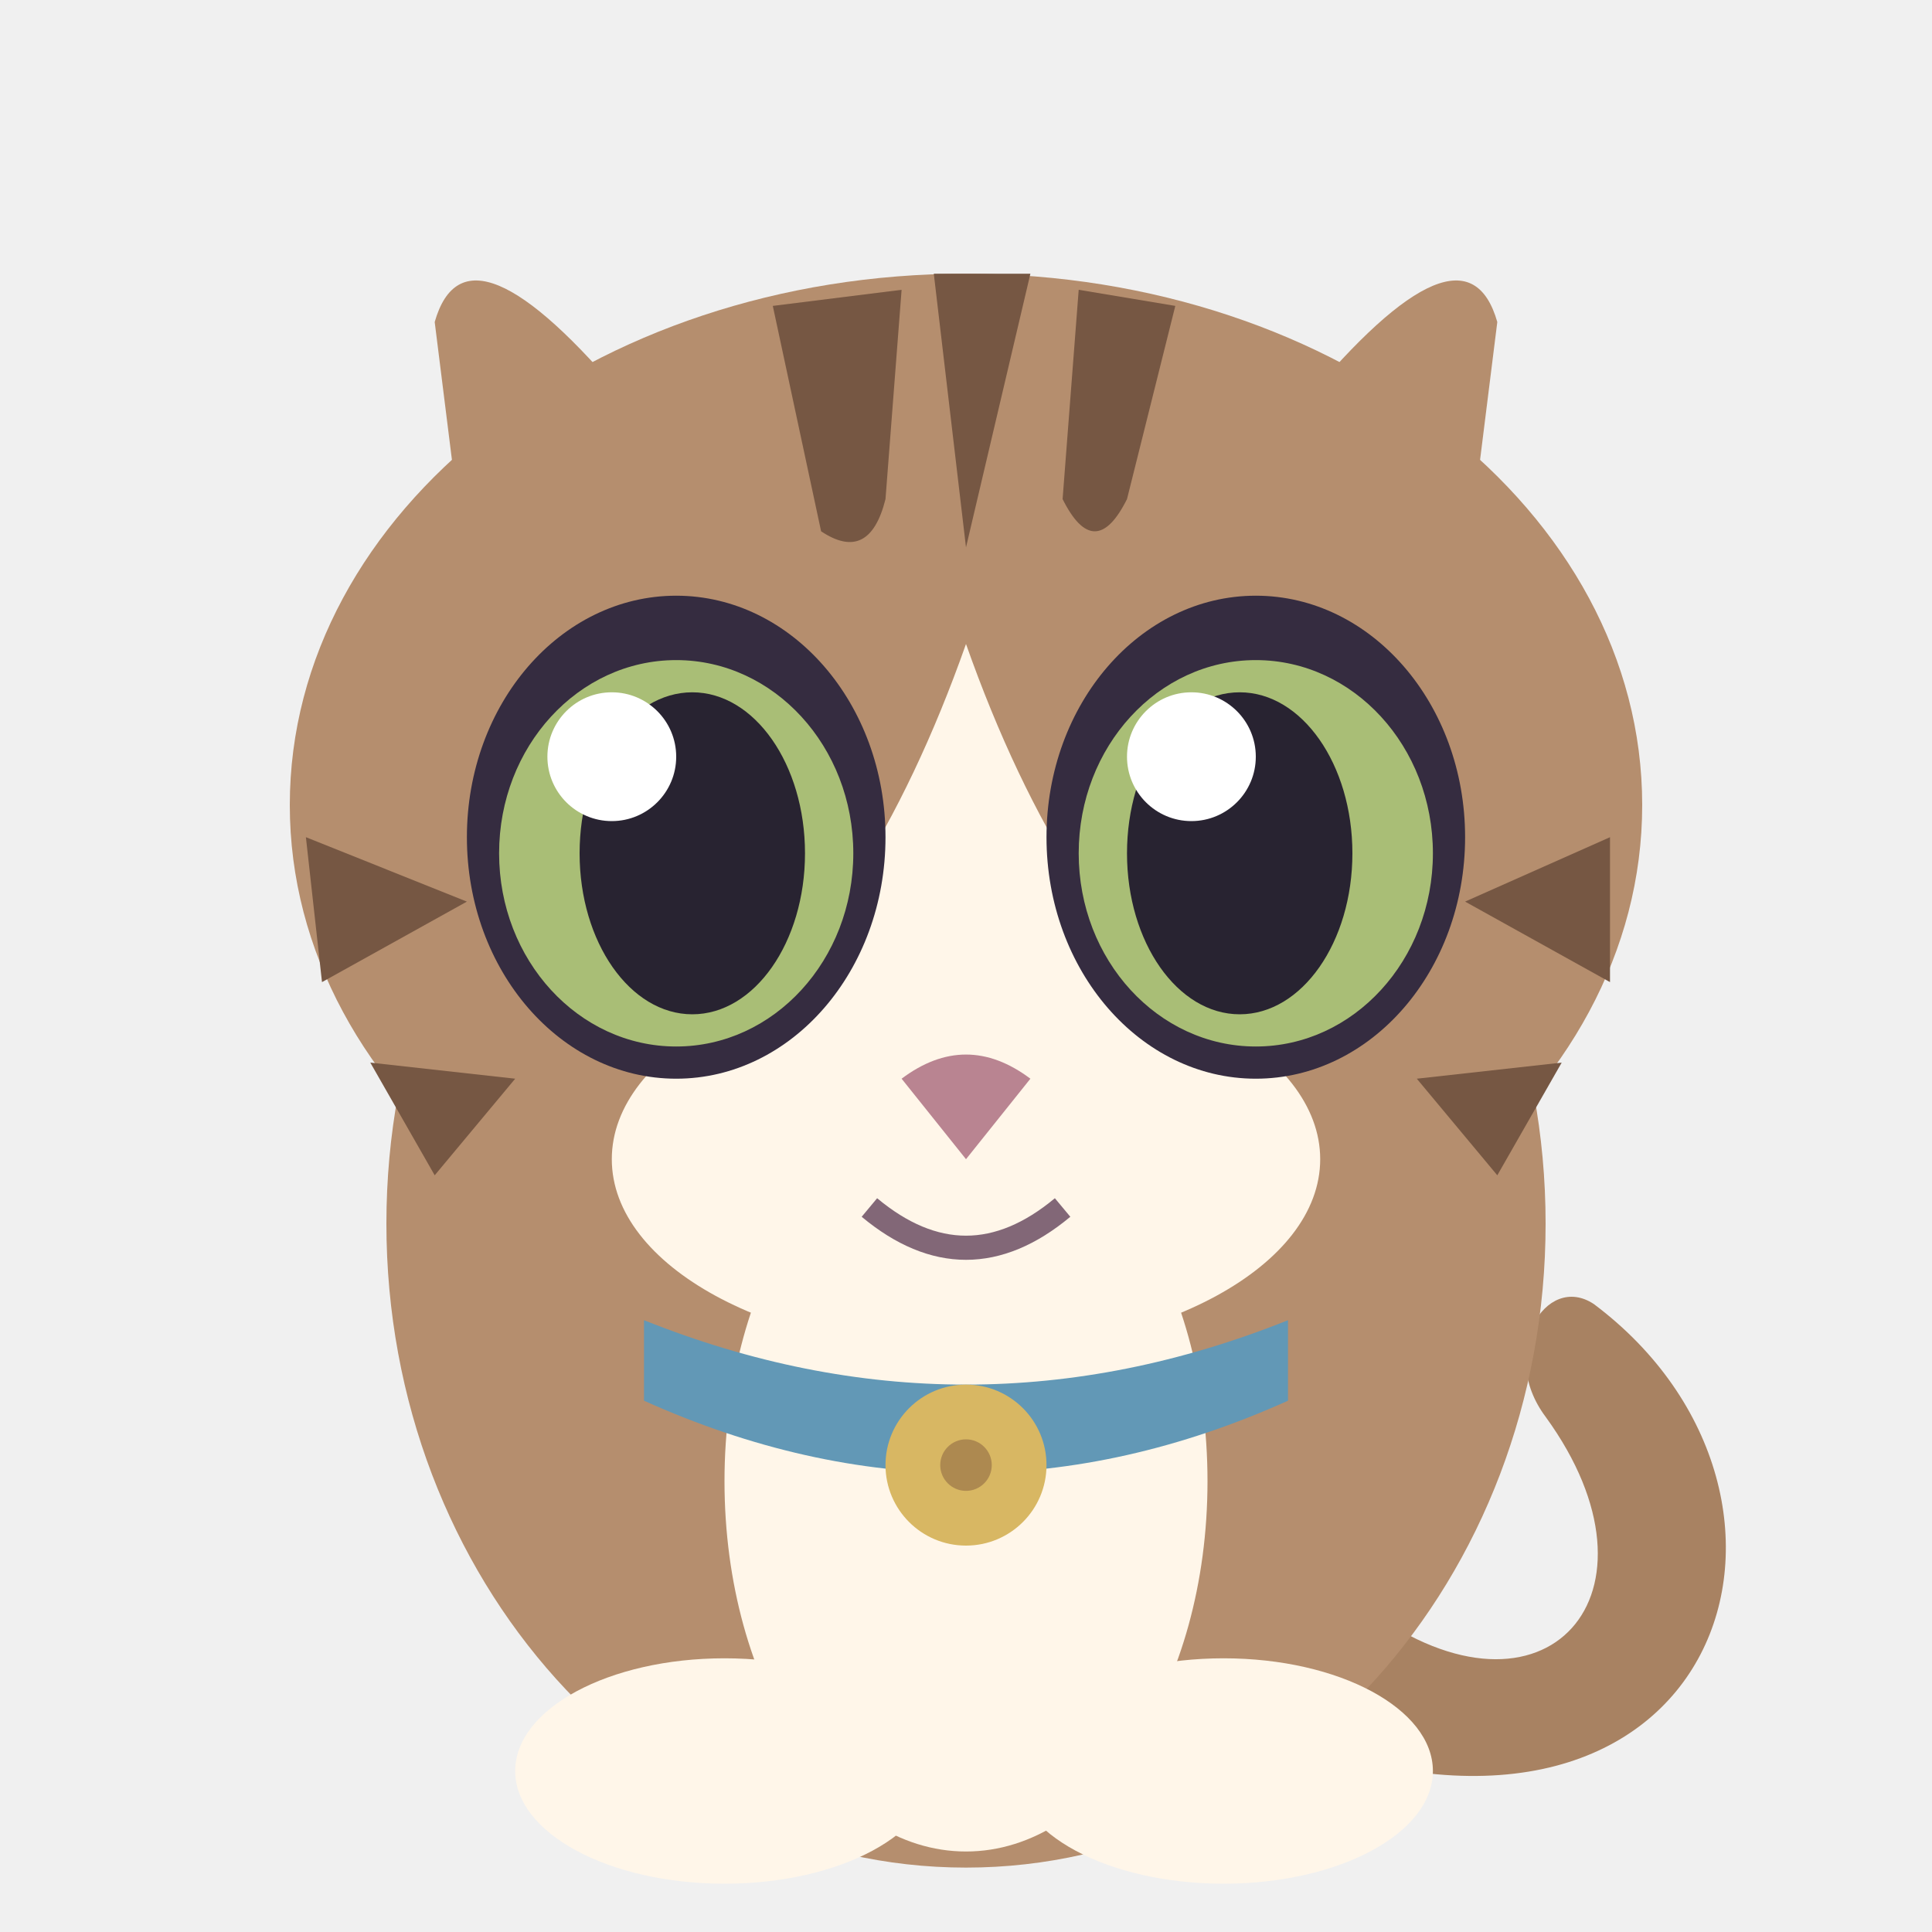
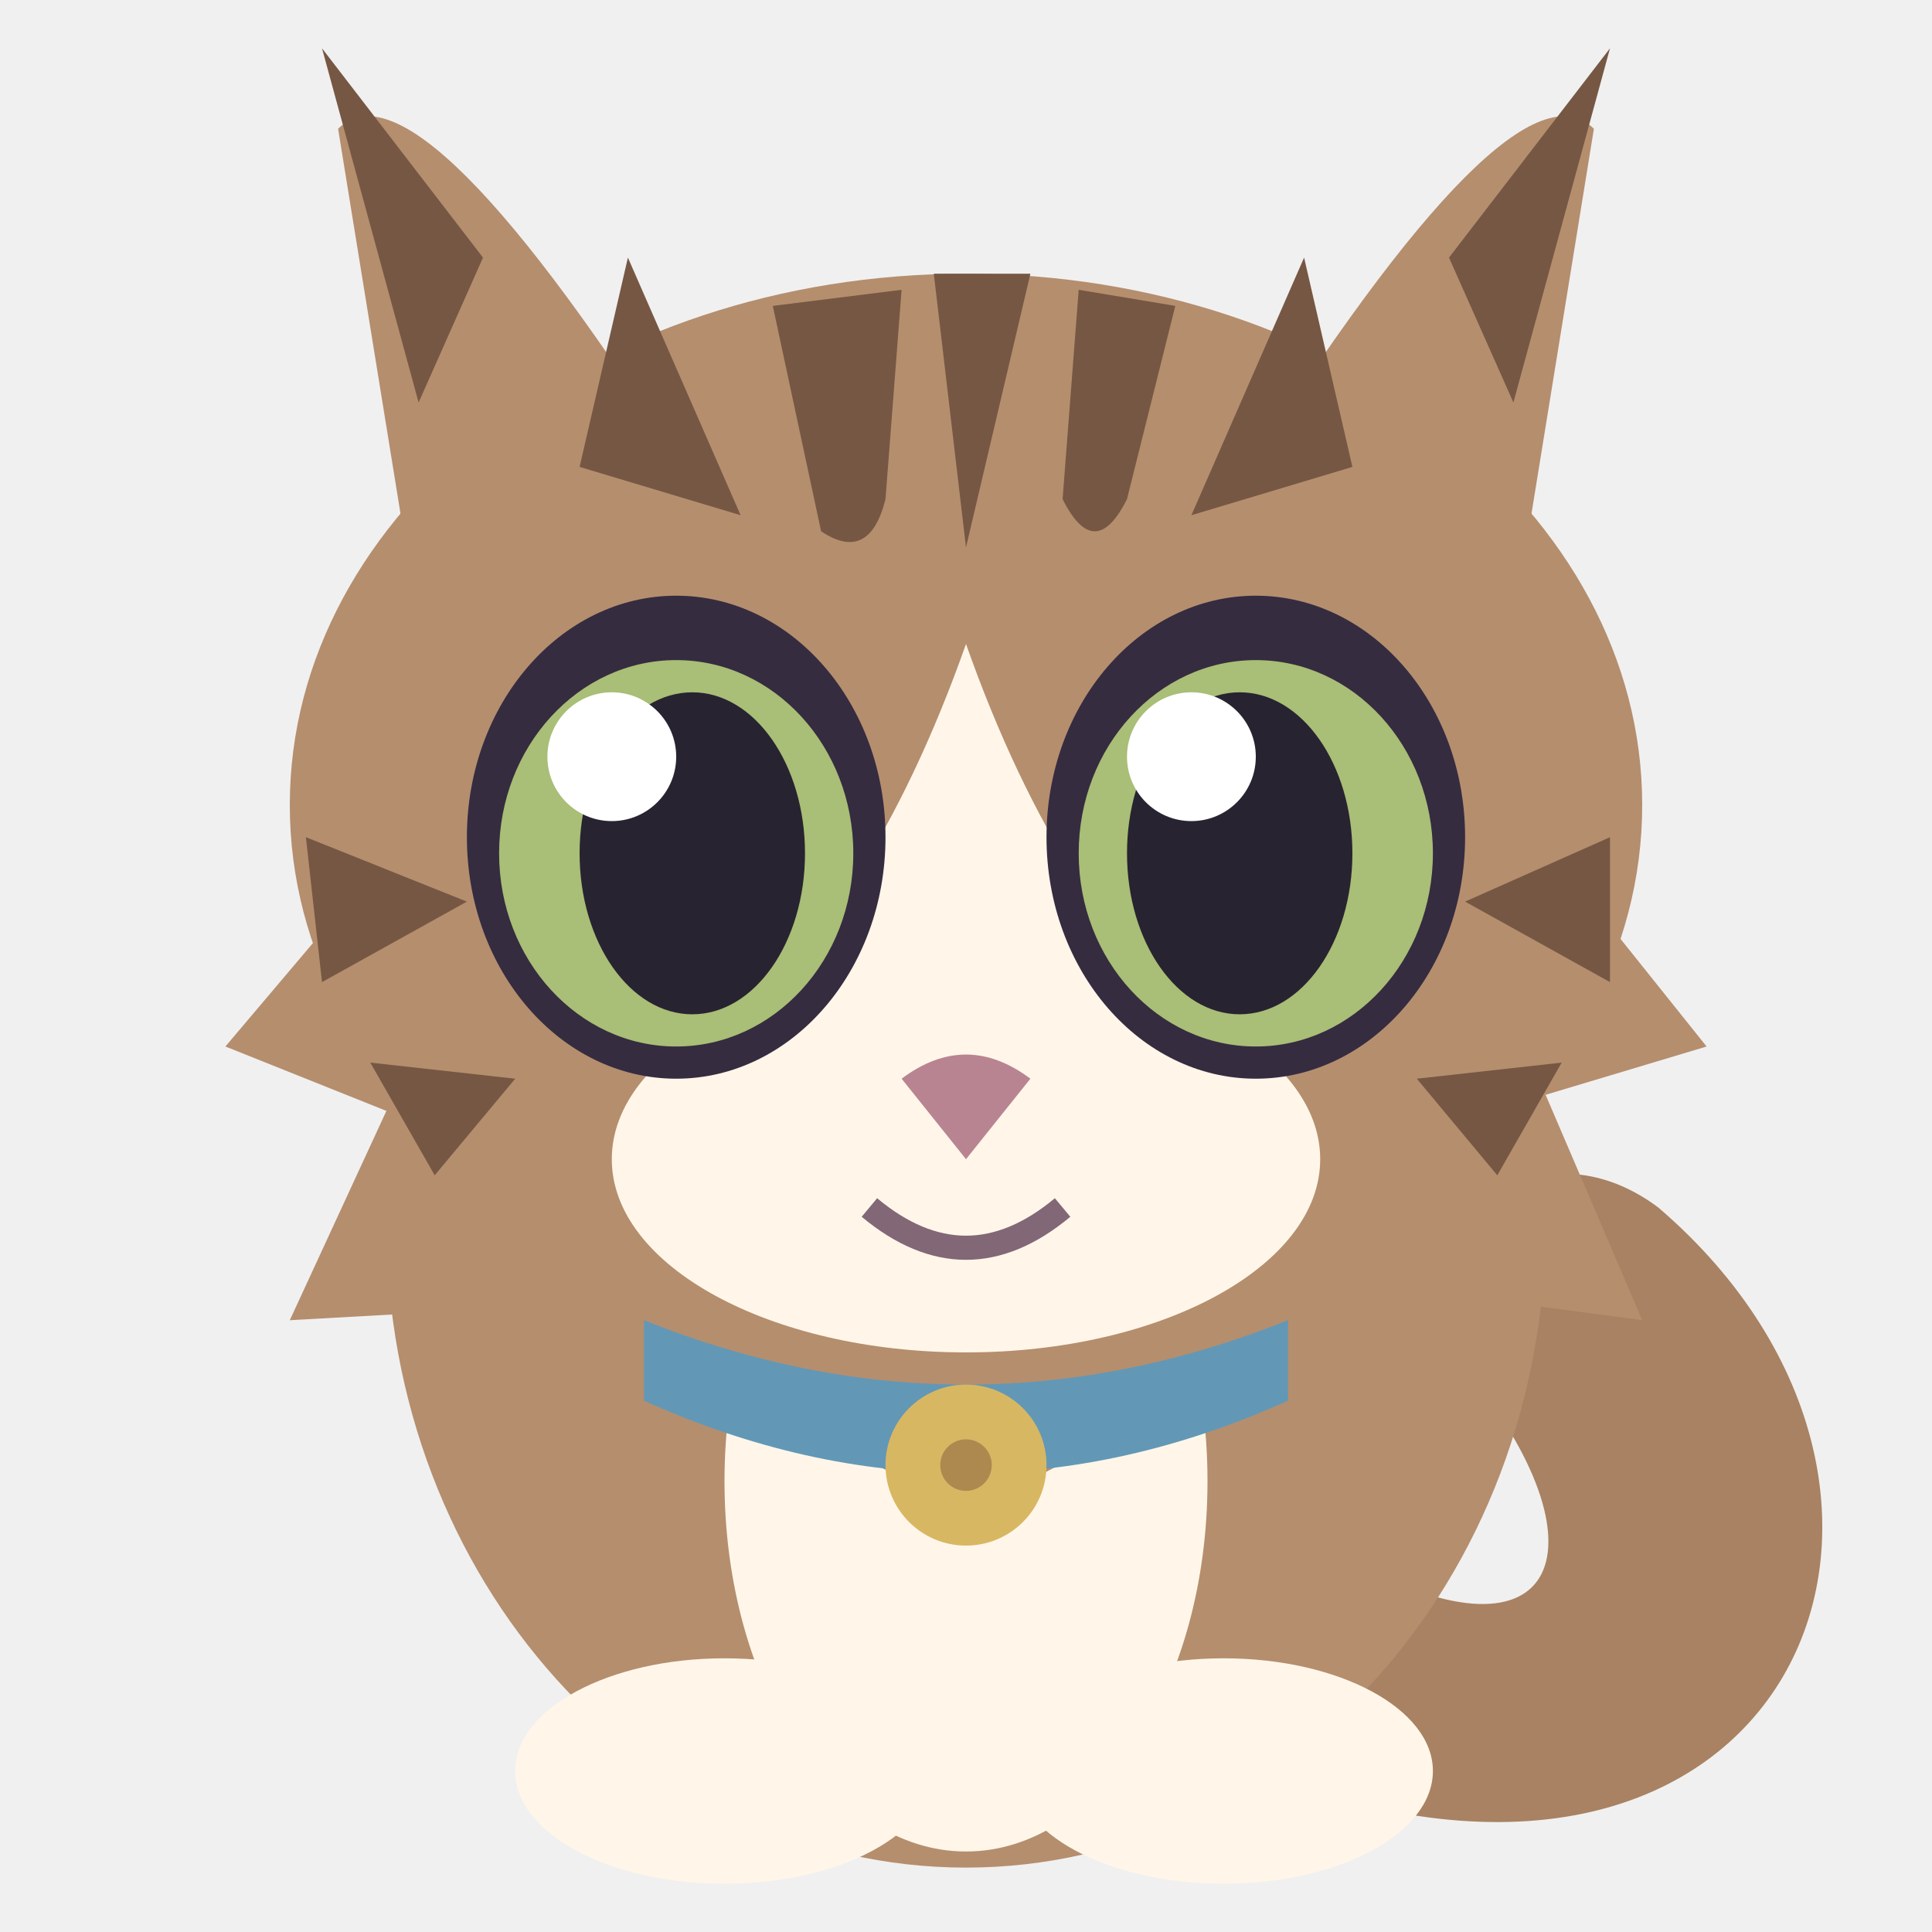
- <svg xmlns="http://www.w3.org/2000/svg" viewBox="0 0 120 120" role="img" aria-label="Mochi, a round brown tabby cat">
-   <path d="M80 108 C107 118 115 93 99 81 C96 79 93 84 96 88 C104 99 96 108 85 100Z" fill="#a88262" />
-   <path d="M30 44 L27 20 Q29 13 39 25 L45 38" fill="#b58e6e" />
-   <path d="M30 44 L27 20 Q29 13 39 25 L45 38" transform="translate(120 0) scale(-1 1)" fill="#b58e6e" />
+ <svg xmlns="http://www.w3.org/2000/svg" viewBox="0 0 120 120" role="img" aria-label="Mochi, a fluffy brown tabby Maine Coon cat">
+   <path d="M78 110 C111 123 124 93 103 75 C95 69 86 77 91 85 C100 96 97 104 84 97Z" fill="#a88262" />
+   <path d="M27 45 L21 8 Q26 3 43 30 L44 41" fill="#b58e6e" />
+   <path d="M27 45 L21 8 Q26 3 43 30 L44 41" transform="translate(120 0) scale(-1 1)" fill="#b58e6e" />
  <ellipse cx="60" cy="76" rx="36" ry="40" fill="#b58e6e" />
  <ellipse cx="60" cy="92" rx="15" ry="23" fill="#fff6e9" />
+   <path d="M25 52 L14 65 L24 69 L18 82 L36 81 L60 94 L87 80 L102 82 L96 68 L106 65 L94 50Z" fill="#b58e6e" />
  <ellipse cx="60" cy="50" rx="42" ry="33" fill="#b58e6e" />
  <path d="M48 19 L51 33 Q54 35 55 31 L56 18 M58 17 L60 34 L64 17 M67 18 L66 31 Q68 35 70 31 L73 19 M19 52 L29 56 L20 61 M100 52 L91 56 L100 61 M23 66 L32 67 L27 73 M97 66 L88 67 L93 73" fill="#765743" />
  <path d="M60 40 Q54 57 44 65 L76 65 Q66 57 60 40Z" fill="#fff6e9" />
+   <path d="M36 29 L39 16 L46 32 M74 32 L81 16 L84 29 M30 16 L20 3 L26 25 M90 16 L100 3 L94 25" fill="#765743" />
  <ellipse cx="60" cy="72" rx="22" ry="12" fill="#fff6e9" />
  <g class="cf-eyes">
    <ellipse cx="42" cy="52" rx="13" ry="15" fill="#352c40" />
    <ellipse cx="78" cy="52" rx="13" ry="15" fill="#352c40" />
    <ellipse cx="42" cy="53" rx="11" ry="12" fill="#a9be76" />
    <ellipse cx="78" cy="53" rx="11" ry="12" fill="#a9be76" />
    <ellipse cx="43" cy="53" rx="7" ry="10" fill="#282331" />
    <ellipse cx="77" cy="53" rx="7" ry="10" fill="#282331" />
    <circle cx="38" cy="47" r="4" fill="white" />
    <circle cx="74" cy="47" r="4" fill="white" />
  </g>
  <path d="M56 67 Q60 64 64 67 L60 72Z" fill="#b98491" />
  <path d="M54 75 Q60 80 66 75" stroke="#826777" stroke-width="1.5" fill="none" />
  <path d="M40 82 Q60 90 80 82 L80 87 Q60 96 40 87Z" fill="#6298b6" />
  <circle cx="60" cy="91" r="5" fill="#d8b763" />
  <circle cx="60" cy="91" r="1.6" fill="#ad8950" />
  <ellipse cx="45" cy="110" rx="13" ry="7" fill="#fff6e9" />
  <ellipse cx="76" cy="110" rx="13" ry="7" fill="#fff6e9" />
</svg>
